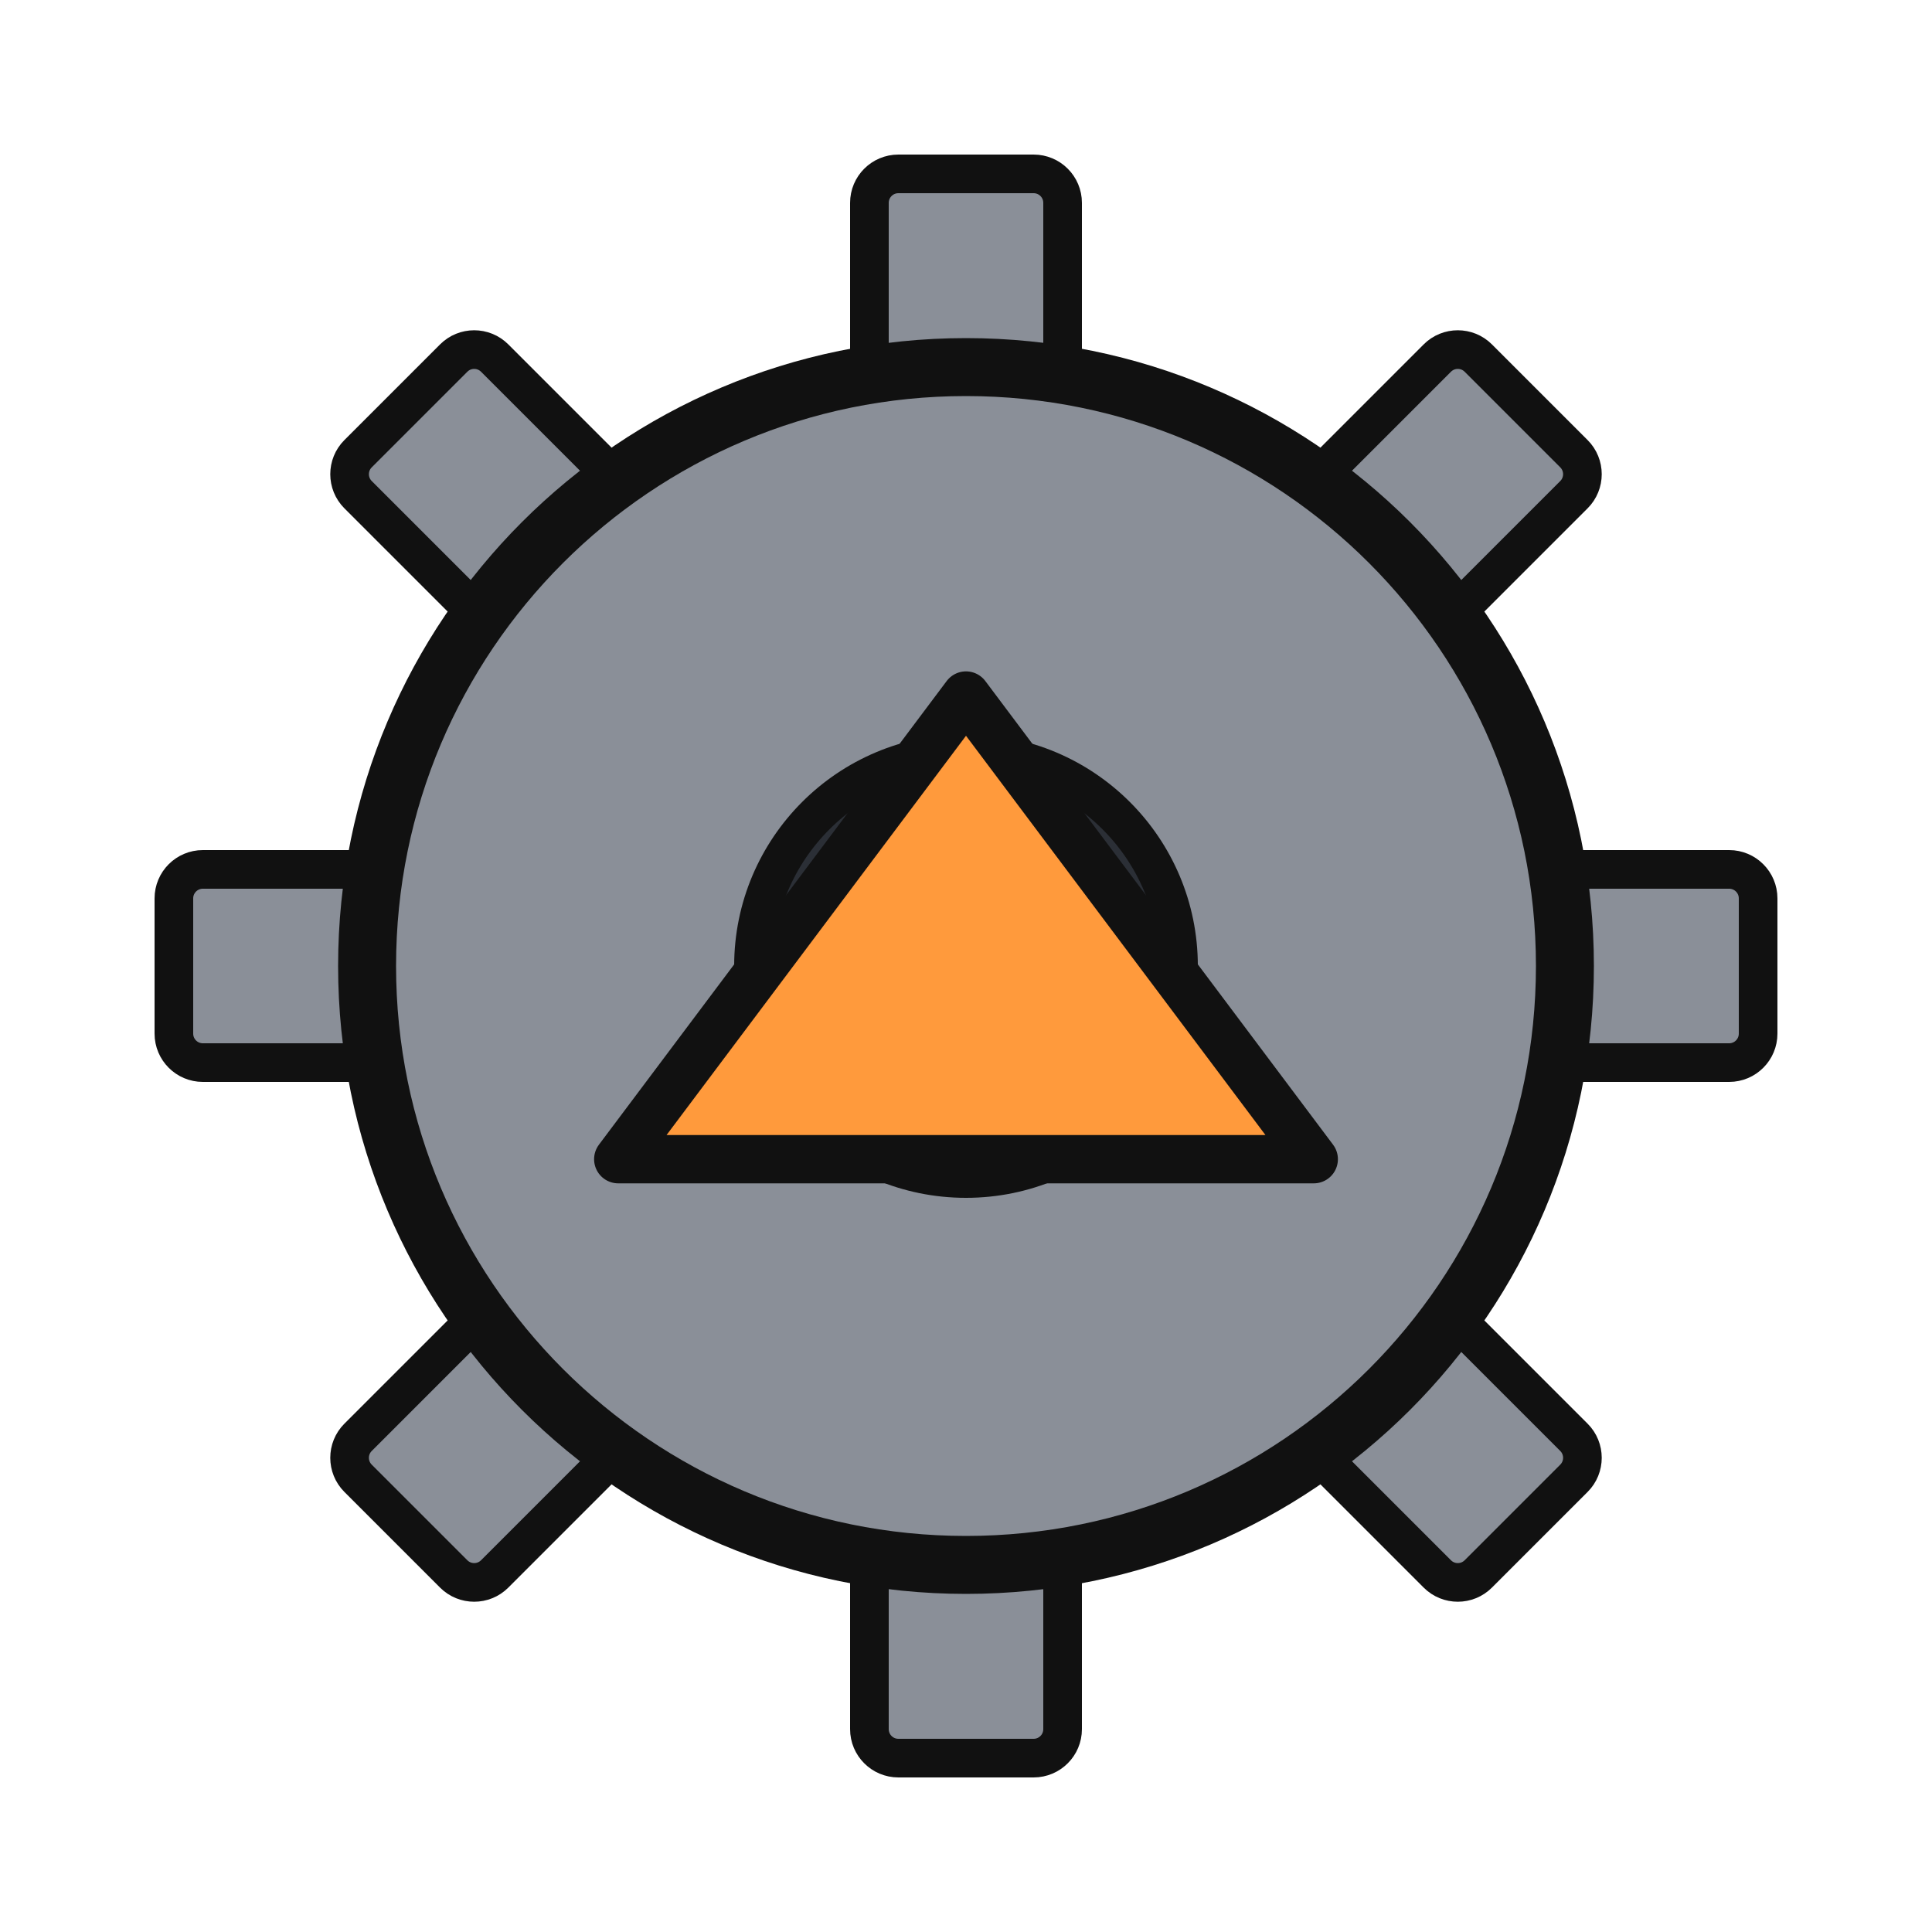
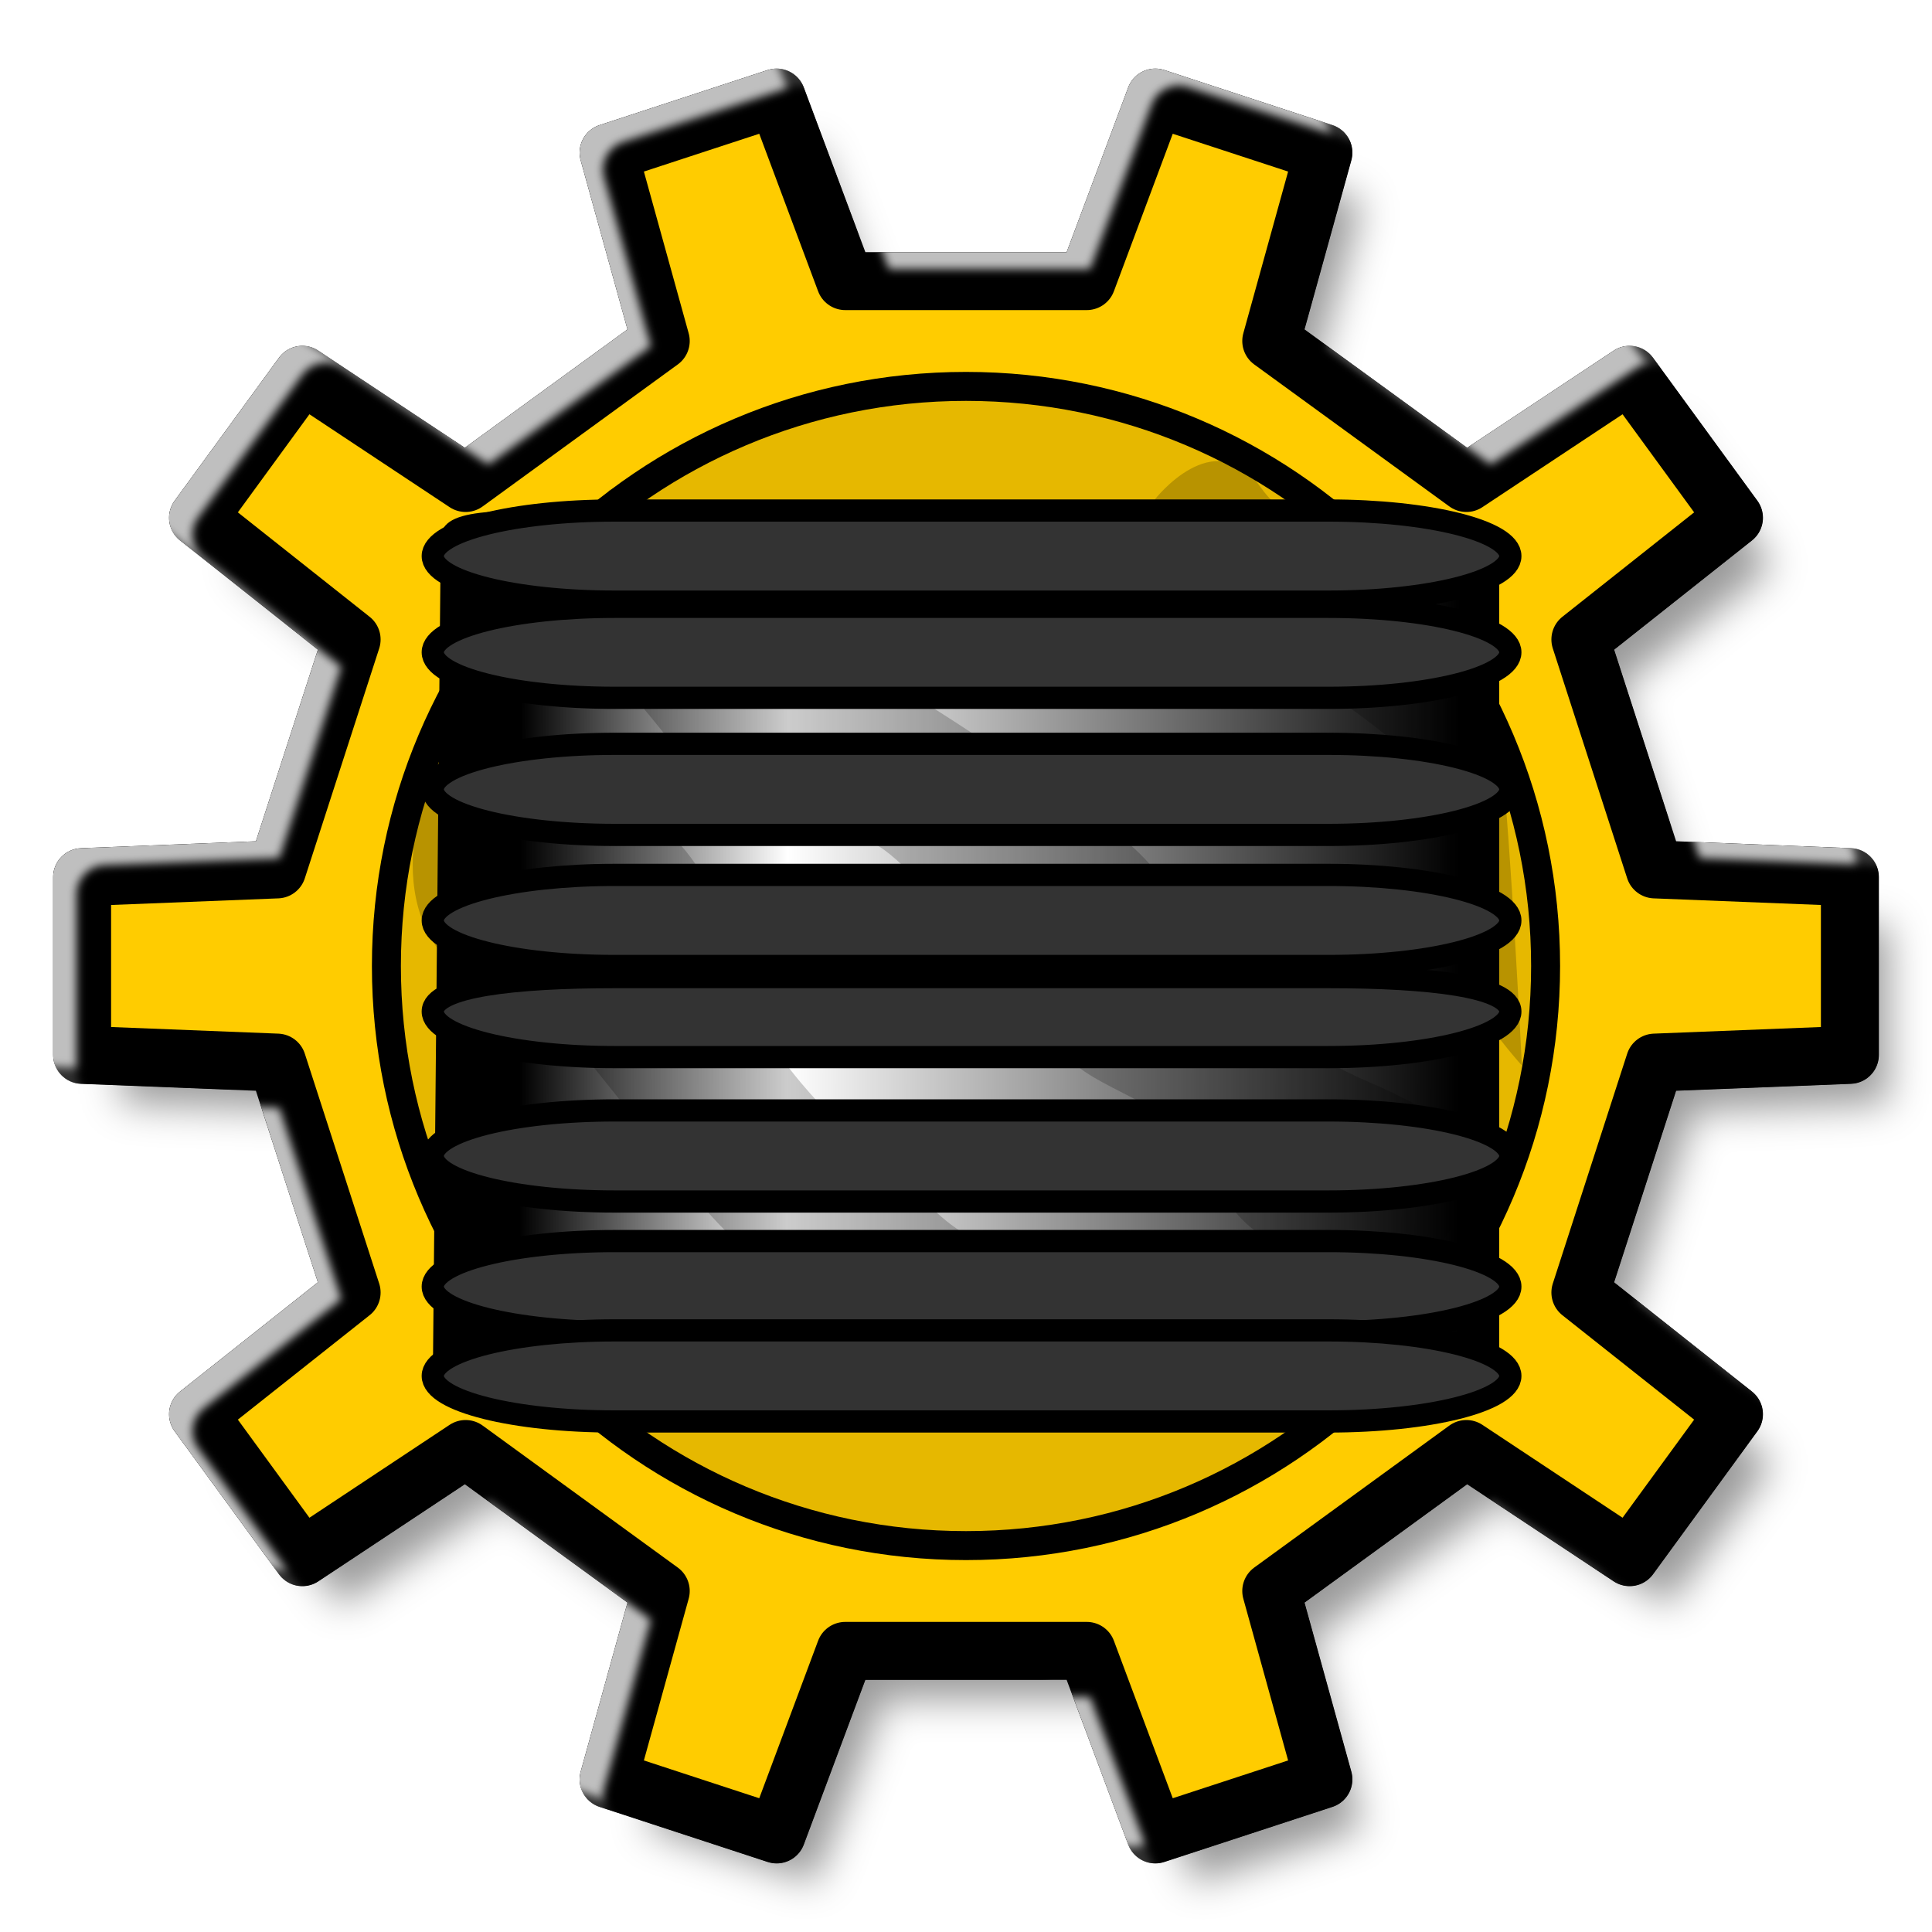
<svg xmlns="http://www.w3.org/2000/svg" width="200" height="200" viewBox="0 0 200 200">
-   <rect x="90" y="18" width="20" height="30" rx="3" fill="#8a8f98" stroke="#111" stroke-width="4" transform="rotate(0 100 100)" />
-   <rect x="90" y="18" width="20" height="30" rx="3" fill="#8a8f98" stroke="#111" stroke-width="4" transform="rotate(45 100 100)" />
-   <rect x="90" y="18" width="20" height="30" rx="3" fill="#8a8f98" stroke="#111" stroke-width="4" transform="rotate(90 100 100)" />
-   <rect x="90" y="18" width="20" height="30" rx="3" fill="#8a8f98" stroke="#111" stroke-width="4" transform="rotate(135 100 100)" />
-   <rect x="90" y="18" width="20" height="30" rx="3" fill="#8a8f98" stroke="#111" stroke-width="4" transform="rotate(180 100 100)" />
-   <rect x="90" y="18" width="20" height="30" rx="3" fill="#8a8f98" stroke="#111" stroke-width="4" transform="rotate(225 100 100)" />
-   <rect x="90" y="18" width="20" height="30" rx="3" fill="#8a8f98" stroke="#111" stroke-width="4" transform="rotate(270 100 100)" />
-   <rect x="90" y="18" width="20" height="30" rx="3" fill="#8a8f98" stroke="#111" stroke-width="4" transform="rotate(315 100 100)" />
-   <circle cx="100" cy="100" r="62" fill="#8a8f98" stroke="#111" stroke-width="6" />
-   <circle cx="100" cy="100" r="22" fill="#2b2f36" stroke="#111" stroke-width="4" />
-   <path d="M64 120 L100 72 L136 120 Z" fill="#ff9a3c" stroke="#111" stroke-width="5" stroke-linejoin="round" />
+   <defs>
+     <linearGradient id="metalH" x1="0" y1="0" x2="1" y2="0">
+       <stop offset="0" stop-color="#000" />
+       <stop offset="0.35" stop-color="#999" />
+       <stop offset="0.63" stop-color="#666" />
+       <stop offset="1" stop-color="#000" />
+     </linearGradient>
+     <linearGradient id="metalV" x1="0" y1="0" x2="0" y2="1">
+       <stop offset="0" stop-color="#ccc" />
+       <stop offset="0.5" stop-color="#888" />
+       <stop offset="1" stop-color="#444" />
+     </linearGradient>
+     <radialGradient id="metalR" cx="0.4" cy="0.35" r="0.7">
+       <stop offset="0" stop-color="#ddd" />
+       <stop offset="0.5" stop-color="#888" />
+       <stop offset="1" stop-color="#333" />
+     </radialGradient>
+     <radialGradient id="glass" cx="0.4" cy="0.35" r="0.75">
+       <stop offset="0" stop-color="#e6ffff" stop-opacity="0.55" />
+       <stop offset="0.7" stop-color="#33ccff" stop-opacity="0.3" />
+       <stop offset="1" stop-color="#006699" stop-opacity="0.6" />
+     </radialGradient>
+     <radialGradient id="cyanHalo" cx="0.5" cy="0.5" r="0.5">
+       <stop offset="0.55" stop-color="#00ffff" stop-opacity="0.8" />
+       <stop offset="1" stop-color="#00ffff" stop-opacity="0" />
+     </radialGradient>
+     <radialGradient id="asphalt" cx="0.45" cy="0.4" r="0.7">
+       <stop offset="0" stop-color="#4a4a4a" />
+       <stop offset="1" stop-color="#1e1e1e" />
+     </radialGradient>
+     <filter id="soft" x="-50%" y="-50%" width="200%" height="200%">
+       <feGaussianBlur stdDeviation="2" />
+     </filter>
+     <filter id="glow" x="-100%" y="-100%" width="300%" height="300%">
+       <feGaussianBlur stdDeviation="2.2" />
+     </filter>
+     <filter id="f1" x="-30%" y="-30%" width="160%" height="160%" color-interpolation-filters="sRGB">
+       <feGaussianBlur in="SourceAlpha" stdDeviation="0.45" result="bb" />
+       <feOffset in="bb" dx="2.43" dy="1.76" result="bo1" />
+       <feComposite in="SourceAlpha" in2="bo1" operator="arithmetic" k2="1" k3="-1" result="hiA" />
+       <feFlood flood-color="#ffffff" flood-opacity="0.75" />
+       <feComposite in2="hiA" operator="in" result="hiC" />
+       <feOffset in="bb" dx="-2.43" dy="-1.76" result="bo2" />
+       <feComposite in="SourceAlpha" in2="bo2" operator="arithmetic" k2="1" k3="-1" result="shA" />
+       <feFlood flood-color="#000000" flood-opacity="0.75" />
+       <feComposite in2="shA" operator="in" result="shC" />
+       <feComposite in="hiC" in2="SourceAlpha" operator="in" result="hiCx" />
+       <feComposite in="shC" in2="SourceAlpha" operator="in" result="shCx" />
+       <feMerge>
+         <feMergeNode in="SourceGraphic" />
+         <feMergeNode in="hiCx" />
+         <feMergeNode in="shCx" />
+       </feMerge>
+     </filter>
+     <linearGradient id="g2" gradientUnits="userSpaceOnUse" x1="50.88" y1="141.35" x2="147.12" y2="141.65">
+       <stop offset="0" stop-color="#000000" stop-opacity="1.000" />
+       <stop offset="0.083" stop-color="#000000" stop-opacity="1.000" />
+       <stop offset="0.333" stop-color="#ffffff" stop-opacity="1.000" />
+       <stop offset="0.961" stop-color="#000000" stop-opacity="1.000" />
+     </linearGradient>
+   </defs>
+   <polygon points="171.3,90.0 191.5,90.8 191.5,109.2 171.3,110.0 163.6,133.8 179.5,146.4 168.7,161.2 151.8,150.0 131.6,164.7 137.0,184.2 119.6,189.9 112.5,170.9 87.5,170.9 80.4,189.9 63.0,184.2 68.4,164.7 48.2,150.0 31.3,161.2 20.5,146.4 36.4,133.8 28.7,110.0 8.5,109.2 8.5,90.8 28.7,90.0 36.4,66.2 20.5,53.6 31.3,38.8 48.2,50.0 68.4,35.3 63.0,15.8 80.4,10.1 87.5,29.1 112.5,29.1 119.6,10.1 137.0,15.8 131.6,35.3 151.8,50.0 168.7,38.8 179.5,53.6 163.6,66.2" fill="#000" opacity="0.4" transform="translate(4,5)" filter="url(#soft)" />
+   <polygon points="171.3,90.0 191.5,90.8 191.5,109.2 171.3,110.0 163.6,133.8 179.5,146.4 168.7,161.2 151.8,150.0 131.6,164.7 137.0,184.2 119.6,189.9 112.5,170.9 87.5,170.9 80.4,189.9 63.0,184.2 68.4,164.7 48.2,150.0 31.3,161.2 20.5,146.4 36.4,133.8 28.7,110.0 8.5,109.2 8.5,90.8 28.7,90.0 36.4,66.2 20.5,53.6 31.3,38.8 48.2,50.0 68.4,35.3 63.0,15.8 80.4,10.1 87.5,29.1 112.5,29.1 119.6,10.1 137.0,15.8 131.6,35.3 151.8,50.0 168.7,38.8 179.5,53.6 163.6,66.2" fill="#ffcc00" stroke="#000" stroke-width="6" stroke-linejoin="round" filter="url(#f1)" />
+   <circle cx="100" cy="100" r="60" fill="#e6b800" stroke="#000" stroke-width="3" />
+   <g transform="translate(-13.85,-63.30) scale(1.15)">
+     <path id="p3" d="M51.72,103.52 C51.72,100.53 57.40,101.03 66.83,101.03 C66.83,101.03 130.77,101.03 130.77,101.03 C140.19,101.03 147.00,101.53 147.00,103.02 C147.00,103.02 147.00,178.69 147.00,178.69 C147.00,181.68 140.19,181.68 130.77,181.68 C130.77,181.68 66.83,181.68 66.83,181.68 C57.40,181.68 52.44,183.18 51.00,179.69 C51.00,179.69 51.72,103.52 51.72,103.52 Z" fill="url(#g2)" />
+     <path id="p4" d="M53.37,142.51 C61.27,149.23 53.06,135.57 67.00,153.00 C75.00,163.00 78.00,170.00 94.00,176.00 C99.91,178.22 129.92,179.08 129.92,179.08 C129.92,179.08 118.32,165.29 108.27,167.27 C98.16,169.26 95.58,162.46 92.00,160.00 C88.41,157.54 81.01,150.01 79.99,145.68 C78.96,141.35 75.15,129.83 69.49,128.60 C63.82,127.37 51.25,123.75 51.25,123.75 C51.25,123.75 45.43,135.77 53.37,142.51 Z" fill="#000000" opacity="0.200" />
+     <path id="p5" d="M125.46,98.82 C129.55,104.54 128.41,95.51 138.21,107.08 C148.02,118.64 146.48,117.98 147.24,124.00 C148.00,130.02 149.04,150.96 149.04,150.96 C149.04,150.96 140.55,141.66 141.41,135.77 C142.27,129.87 141.35,126.82 139.81,124.27 C138.26,121.71 130.53,116.53 127.98,115.26 C125.43,113.99 118.63,109.96 117.78,106.38 C116.94,102.79 116.00,100.00 116.00,100.00 C116.00,100.00 121.37,93.09 125.46,98.82 Z" fill="#000000" opacity="0.200" />
+     <path id="p6" d="M76.88,111.59 C85.56,117.93 78.44,107.32 97.90,119.96 C117.35,132.60 115.02,132.00 119.76,139.07 C124.51,146.15 129.44,149.96 135.28,152.45 C141.12,154.93 147.22,159.05 147.22,159.05 C147.22,159.05 139.03,170.95 139.03,170.95 C139.03,170.95 124.66,169.12 122.00,162.00 C119.34,154.88 112.52,153.86 109.00,151.00 C105.48,148.14 94.36,132.10 90.39,130.87 C86.43,129.65 75.46,125.64 72.15,121.47 C68.84,117.30 60.81,108.01 60.81,108.01 C60.81,108.01 66.95,99.08 66.95,99.08 C66.95,99.08 68.20,105.25 76.88,111.59 Z" fill="#000000" opacity="0.200" />
+     <g>
+       <path id="p8" d="M51.00,105.10 C51.00,102.83 58.33,101.00 67.37,101.00 C67.37,101.00 131.63,101.00 131.63,101.00 C140.67,101.00 148.00,102.83 148.00,105.10 C148.00,105.10 148.00,105.10 148.00,105.10 C148.00,107.36 140.67,109.20 131.63,109.20 C131.63,109.20 67.37,109.20 67.37,109.20 C58.33,109.20 51.00,107.36 51.00,105.10 C51.00,105.10 51.00,105.10 51.00,105.10 Z" fill="#333333" stroke="#000000" stroke-width="2" stroke-linejoin="round" />
+       <path id="p9" d="M51.00,113.76 C51.00,111.50 58.33,109.67 67.37,109.67 C67.37,109.67 131.63,109.67 131.63,109.67 C140.67,109.67 148.00,111.50 148.00,113.76 C148.00,113.76 148.00,113.76 148.00,113.76 C148.00,116.03 140.67,117.86 131.63,117.86 C131.63,117.86 67.37,117.86 67.37,117.86 C58.33,117.86 51.00,116.03 51.00,113.76 C51.00,113.76 51.00,113.76 51.00,113.76 Z" fill="#333333" stroke="#000000" stroke-width="2" stroke-linejoin="round" />
+       <path id="p10" d="M51.00,137.90 C51.00,135.64 58.33,133.80 67.37,133.80 C67.37,133.80 131.63,133.80 131.63,133.80 C140.67,133.80 148.00,135.64 148.00,137.90 C148.00,137.90 148.00,137.90 148.00,137.90 C148.00,140.17 140.67,142.00 131.63,142.00 C131.63,142.00 67.37,142.00 67.37,142.00 C58.33,142.00 51.00,140.17 51.00,137.90 C51.00,137.90 51.00,137.90 51.00,137.90 Z" fill="#333333" stroke="#000000" stroke-width="2" stroke-linejoin="round" />
+       <path id="p11" d="M51.00,146.10 C51.00,143.83 58.33,143.00 67.37,143.00 C67.37,143.00 131.63,143.00 131.63,143.00 C140.67,143.00 148.00,143.83 148.00,146.10 C148.00,146.10 148.00,146.10 148.00,146.10 C148.00,148.36 140.67,150.20 131.63,150.20 C131.63,150.20 67.37,150.20 67.37,150.20 C58.33,150.20 51.00,148.36 51.00,146.10 C51.00,146.10 51.00,146.10 51.00,146.10 Z" fill="#333333" stroke="#000000" stroke-width="2" stroke-linejoin="round" />
+       <path id="p12" d="M51.00,170.86 C51.00,168.59 58.33,166.76 67.37,166.76 C67.37,166.76 131.63,166.76 131.63,166.76 C140.67,166.76 148.00,168.59 148.00,170.86 C148.00,170.86 148.00,170.86 148.00,170.86 C148.00,173.12 140.67,174.95 131.63,174.95 C131.63,174.95 67.37,174.95 67.37,174.95 C58.33,174.95 51.00,173.12 51.00,170.86 C51.00,170.86 51.00,170.86 51.00,170.86 Z" fill="#333333" stroke="#000000" stroke-width="2" stroke-linejoin="round" />
+       <path id="p13" d="M51.00,178.90 C51.00,176.64 58.33,174.80 67.37,174.80 C67.37,174.80 131.63,174.80 131.63,174.80 C140.67,174.80 148.00,176.64 148.00,178.90 C148.00,178.90 148.00,178.90 148.00,178.90 C148.00,181.17 140.67,183.00 131.63,183.00 C131.63,183.00 67.37,183.00 67.37,183.00 C58.33,183.00 51.00,181.17 51.00,178.90 C51.00,178.90 51.00,178.90 51.00,178.90 Z" fill="#333333" stroke="#000000" stroke-width="2" stroke-linejoin="round" />
+     </g>
+     <g transform="translate(0,21)">
+       <path id="p7" d="M51.00,105.10 C51.00,102.83 58.33,101.00 67.37,101.00 C67.37,101.00 131.63,101.00 131.63,101.00 C140.67,101.00 148.00,102.83 148.00,105.10 C148.00,105.10 148.00,105.10 148.00,105.10 C148.00,107.36 140.67,109.20 131.63,109.20 C131.63,109.20 67.37,109.20 67.37,109.20 C58.33,109.20 51.00,107.36 51.00,105.10 C51.00,105.10 51.00,105.10 51.00,105.10 Z" fill="#333333" stroke="#000000" stroke-width="2" stroke-linejoin="round" />
+     </g>
+     <g transform="translate(0,54)">
+       <path id="p7" d="M51.00,105.10 C51.00,102.83 58.33,101.00 67.37,101.00 C67.37,101.00 131.63,101.00 131.63,101.00 C140.67,101.00 148.00,102.83 148.00,105.10 C148.00,105.10 148.00,105.10 148.00,105.10 C148.00,107.36 140.67,109.20 131.63,109.20 C131.63,109.20 67.37,109.20 67.37,109.20 C58.33,109.20 51.00,107.36 51.00,105.10 C51.00,105.10 51.00,105.10 51.00,105.10 Z" fill="#333333" stroke="#000000" stroke-width="2" stroke-linejoin="round" />
+     </g>
+   </g>
</svg>
